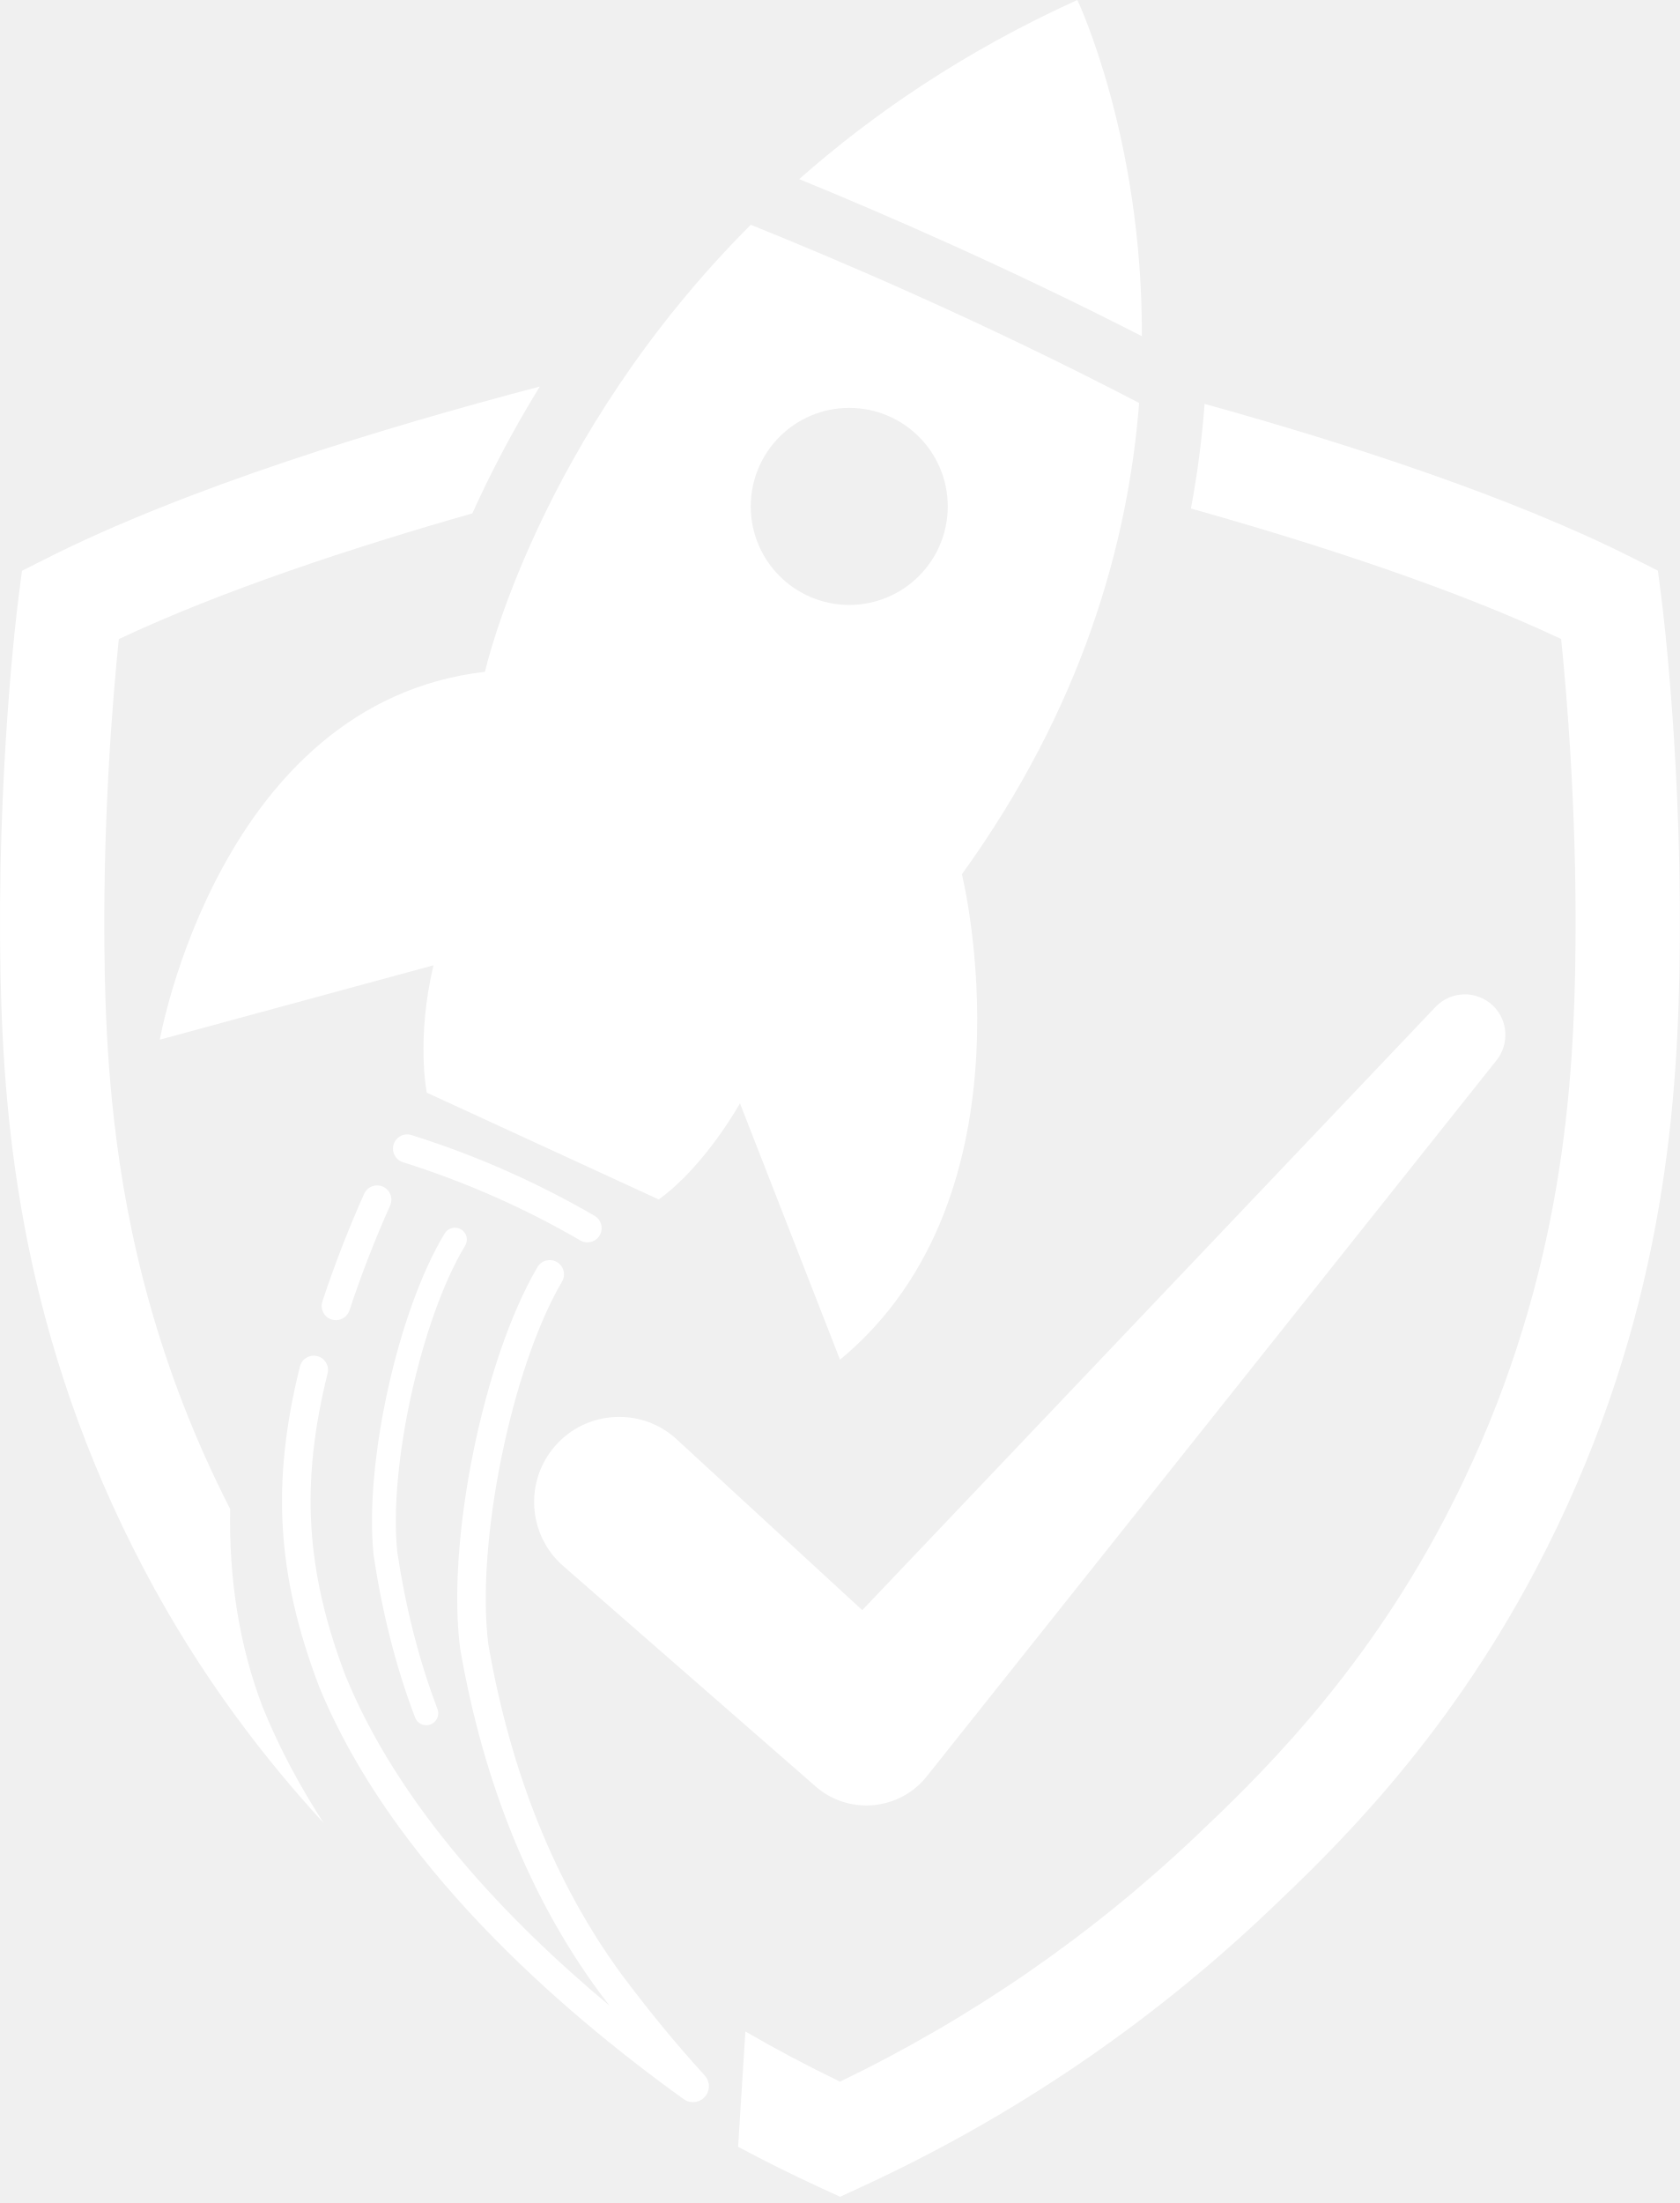
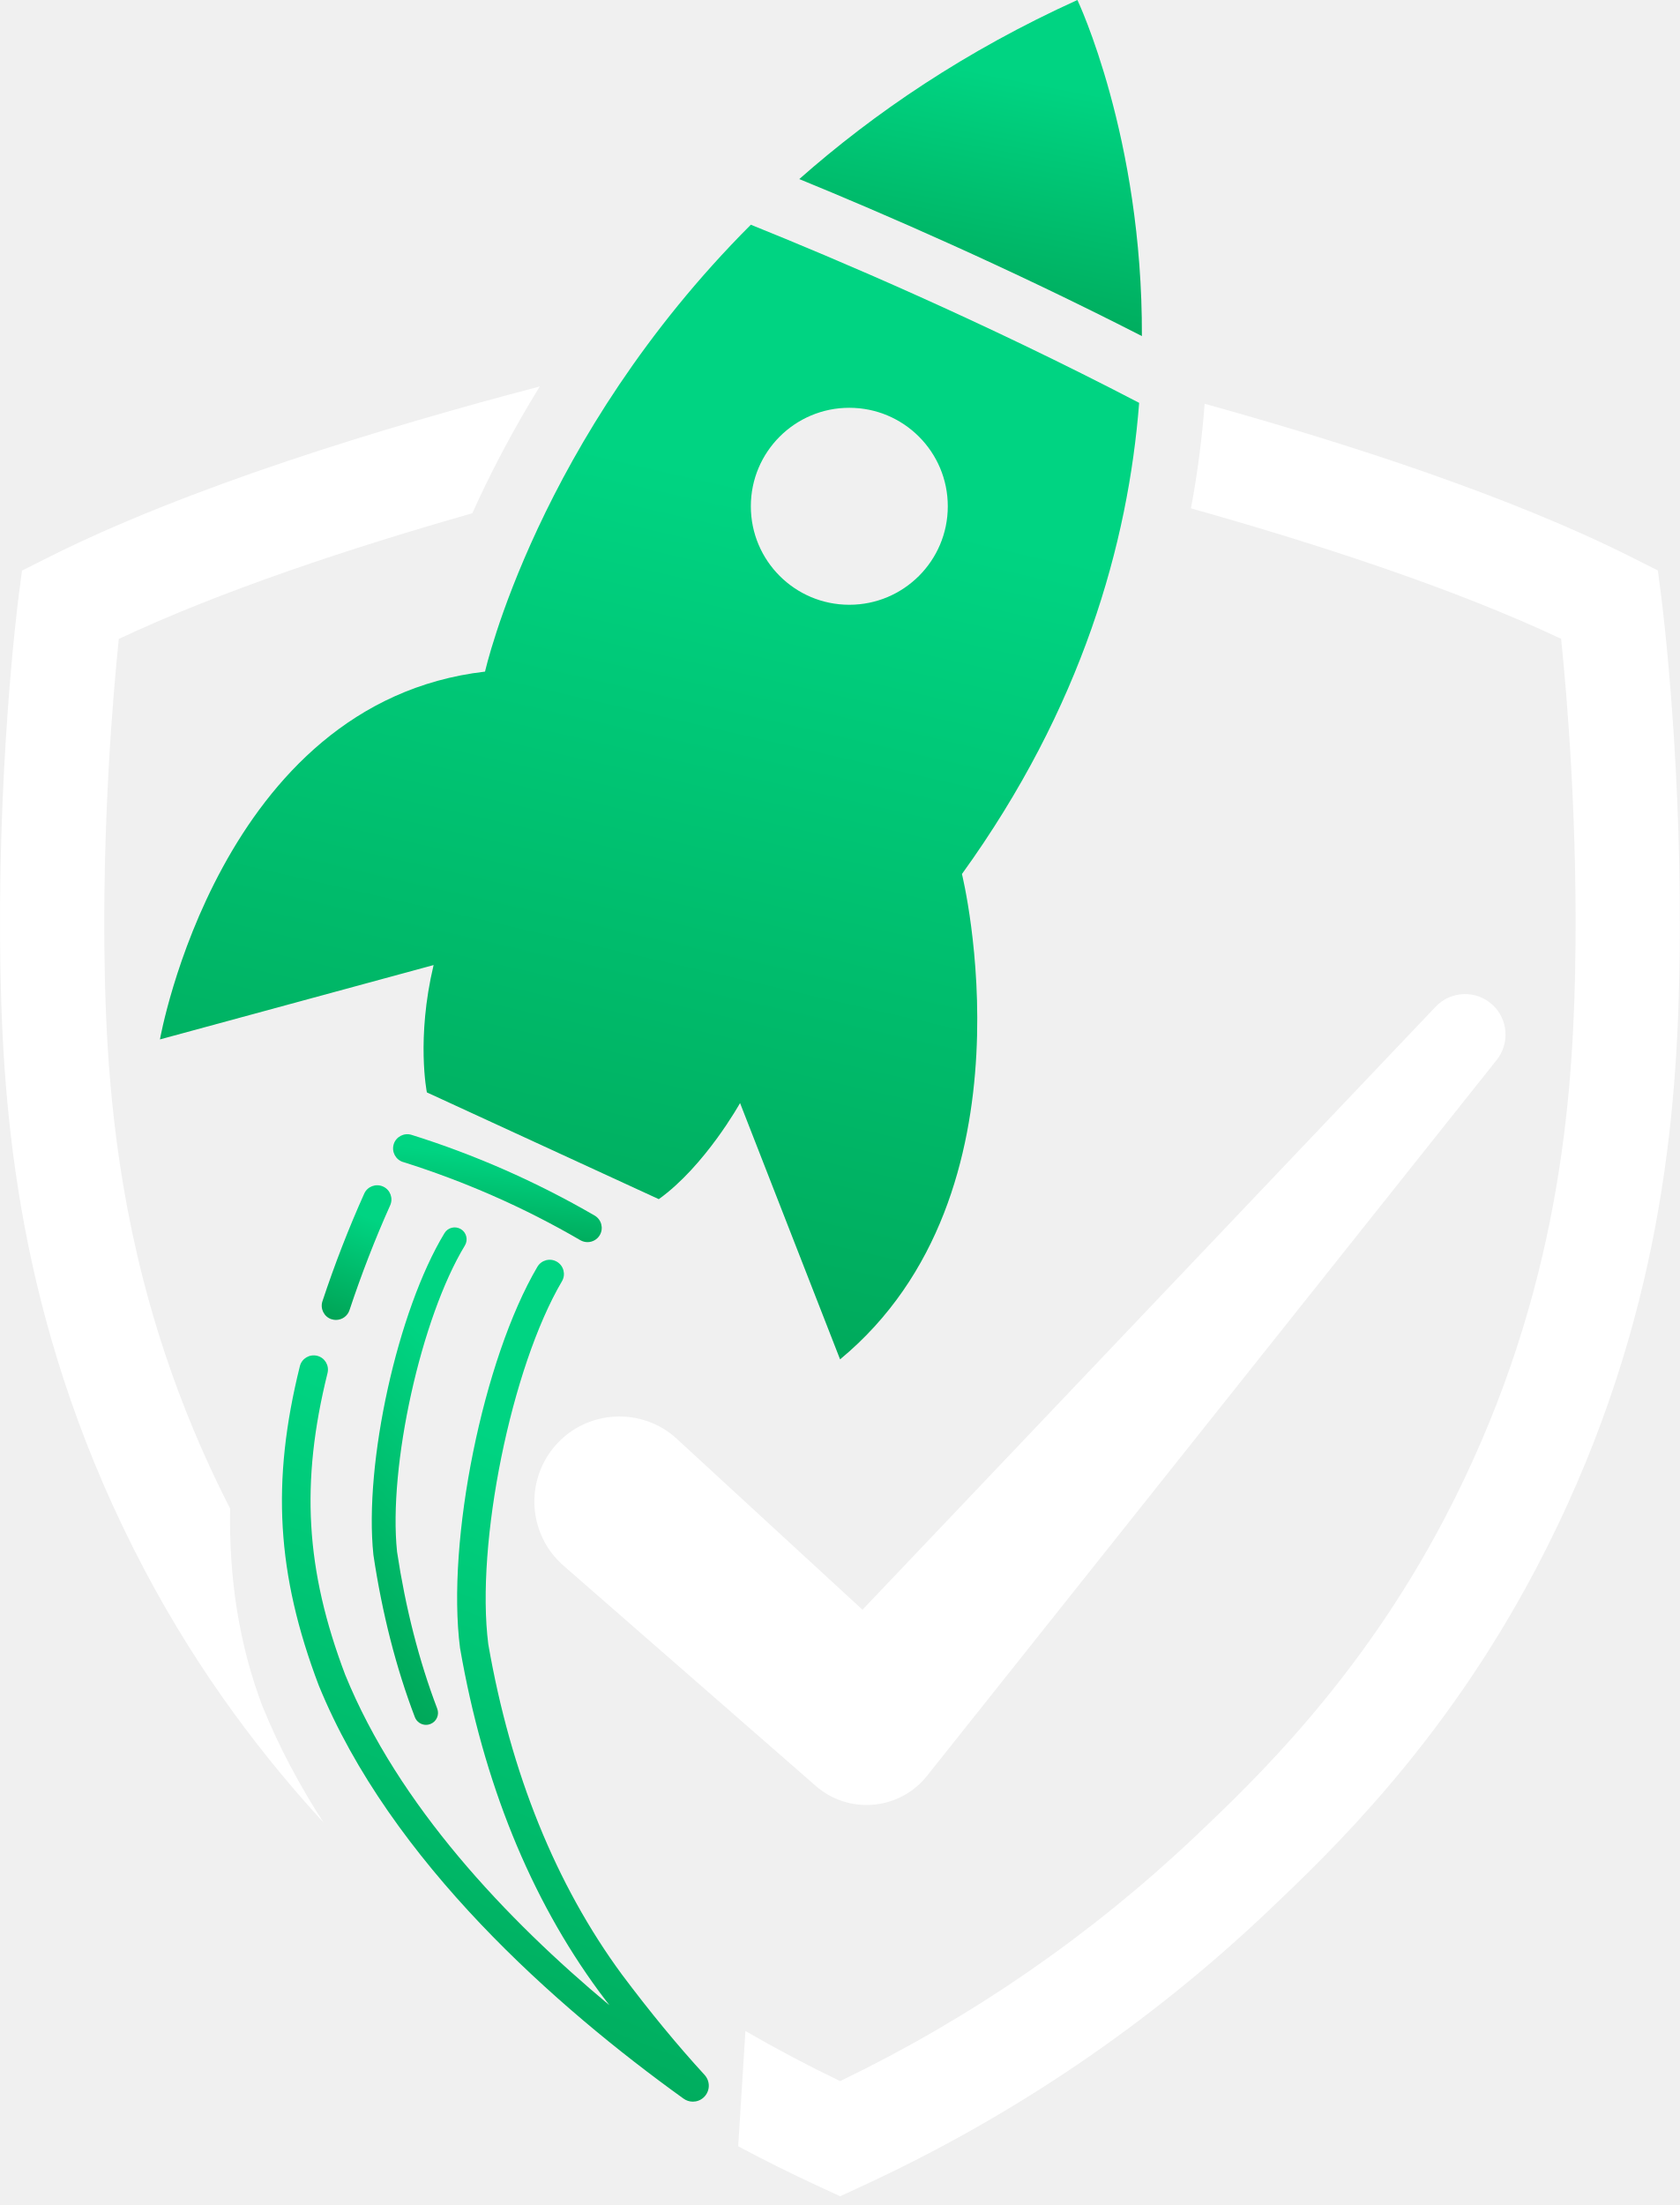
- <svg xmlns="http://www.w3.org/2000/svg" width="45" height="59" viewBox="0 0 45 59" fill="none">
-   <g id="Group 1000011421">
-     <g id="Group">
-       <g id="Group_2">
-         <path id="Vector" d="M10.795 31.126C11.608 31.381 12.416 31.686 13.197 32.028C13.999 32.379 14.789 32.781 15.545 33.221C15.606 33.256 15.672 33.273 15.736 33.273C15.867 33.273 15.996 33.204 16.066 33.083C16.172 32.902 16.11 32.668 15.927 32.561C15.146 32.107 14.329 31.693 13.502 31.329C12.696 30.975 11.862 30.662 11.023 30.399C10.821 30.336 10.607 30.448 10.545 30.648C10.482 30.85 10.594 31.064 10.794 31.126H10.795Z" fill="white" />
-         <path id="Vector_2" d="M8.878 35.336C8.917 35.349 8.959 35.356 8.998 35.356C9.159 35.356 9.307 35.255 9.361 35.094C9.68 34.133 10.046 33.188 10.451 32.285C10.537 32.092 10.451 31.866 10.259 31.781C10.066 31.695 9.84 31.781 9.755 31.973C9.339 32.899 8.963 33.869 8.636 34.855C8.571 35.055 8.679 35.272 8.879 35.337L8.878 35.336Z" fill="white" />
-         <path id="Vector_3" d="M18.875 55.579C18.149 54.788 17.425 53.91 16.664 52.895C14.89 50.483 13.685 47.505 13.083 44.046C12.739 41.356 13.697 36.632 15.057 34.322C15.164 34.14 15.102 33.907 14.921 33.8C14.739 33.693 14.505 33.754 14.398 33.935C12.944 36.409 11.955 41.279 12.327 44.153L12.33 44.17C12.953 47.749 14.204 50.837 16.051 53.35C16.145 53.474 16.236 53.596 16.328 53.715C13.561 51.407 10.672 48.356 9.25 44.865C8.185 42.057 8.047 39.715 8.776 36.782C8.827 36.577 8.703 36.369 8.498 36.319C8.293 36.268 8.086 36.392 8.035 36.597C7.265 39.695 7.412 42.169 8.539 45.145C10.464 49.868 14.918 53.775 18.311 56.216C18.386 56.271 18.474 56.299 18.563 56.299C18.667 56.299 18.769 56.262 18.85 56.189C18.936 56.111 18.988 55.999 18.991 55.883C18.994 55.772 18.951 55.662 18.875 55.579Z" fill="white" />
-         <path id="Vector_4" d="M12.352 32.926C12.201 32.834 12.004 32.881 11.912 33.034C10.658 35.1 9.751 39.202 10.009 41.652C10.243 43.214 10.615 44.676 11.12 45.999C11.168 46.127 11.291 46.205 11.419 46.205C11.457 46.205 11.495 46.199 11.534 46.184C11.699 46.121 11.783 45.936 11.719 45.77C11.231 44.489 10.869 43.072 10.643 41.57C10.403 39.286 11.285 35.3 12.459 33.364C12.551 33.213 12.504 33.016 12.351 32.924L12.352 32.926Z" fill="white" />
-       </g>
-       <g id="Group_3">
-         <path id="Vector_5" d="M30.517 10.793C26.333 8.613 22.401 6.941 20.112 6.02C14.39 11.746 12.991 17.992 12.991 17.992C5.872 18.818 4.281 27.844 4.281 27.844L11.613 25.852C11.142 27.827 11.433 29.263 11.433 29.263L17.646 32.123C18.887 31.234 19.823 29.549 19.823 29.549L22.503 36.415C27.885 31.965 25.768 23.414 25.768 23.414C28.984 18.959 30.223 14.554 30.516 10.79L30.517 10.793ZM22.75 16.201C21.293 16.201 20.112 15.02 20.112 13.563C20.112 12.105 21.293 10.924 22.75 10.924C24.208 10.924 25.389 12.105 25.389 13.563C25.389 15.02 24.208 16.201 22.75 16.201Z" fill="white" />
-         <path id="Vector_6" d="M30.589 9.003C27.002 7.168 23.65 5.714 21.41 4.797C23.413 3.028 25.867 1.358 28.861 0C28.861 0 30.609 3.67 30.589 9.005V9.003Z" fill="white" />
-       </g>
-       <path id="Vector_7" d="M18.127 38.547L24.641 44.542L21.569 44.733L38.455 26.968C38.869 26.533 39.557 26.516 39.991 26.93C40.402 27.32 40.437 27.958 40.092 28.394L24.829 47.572C24.117 48.467 22.814 48.615 21.92 47.903C21.881 47.877 21.797 47.795 21.757 47.763L15.088 41.94C14.141 41.114 14.043 39.675 14.87 38.726C15.709 37.762 17.189 37.681 18.128 38.547H18.127Z" fill="white" />
-       <g id="Group_4">
-         <path id="Vector_8" d="M0.589 15.283L0.494 16.017C0.47 16.205 -0.097 20.689 0.015 26.13C0.1 30.293 0.615 35.861 3.854 42.02C5.395 44.95 7.16 47.179 8.668 48.821C8.035 47.842 7.484 46.817 7.048 45.748L7.03 45.703C6.42 44.094 6.132 42.341 6.165 40.413C4.23 36.628 3.405 33.073 3.055 29.993C2.908 28.707 2.842 27.503 2.815 26.398C2.812 26.29 2.809 26.18 2.807 26.073C2.726 22.104 3.03 18.592 3.183 17.116C5.922 15.825 9.413 14.673 12.654 13.749C13.111 12.736 13.703 11.581 14.461 10.352C10.237 11.462 5.007 13.058 1.252 14.953L0.59 15.286L0.589 15.283Z" fill="white" />
-         <path id="Vector_9" d="M44.508 16.018L44.413 15.283L43.752 14.95C40.494 13.306 36.128 11.888 32.27 10.817C32.203 11.707 32.086 12.645 31.904 13.619C35.266 14.563 38.955 15.763 41.821 17.113C41.973 18.591 42.277 22.103 42.195 26.071C42.115 29.928 41.643 35.077 38.676 40.719C36.412 45.022 33.577 47.714 32.054 49.161C29.233 51.838 26.023 54.053 22.503 55.75C21.639 55.333 20.794 54.886 19.968 54.407L19.773 57.495C20.476 57.871 21.191 58.227 21.92 58.563L22.505 58.833L23.09 58.563C27.117 56.707 30.779 54.224 33.977 51.188C35.618 49.632 38.67 46.732 41.148 42.022C44.389 35.864 44.902 30.296 44.988 26.132C45.099 20.691 44.532 16.209 44.508 16.02V16.018Z" fill="white" />
-       </g>
-     </g>
-   </g>
+ <svg xmlns="http://www.w3.org/2000/svg" width="64" height="84" viewBox="0 0 64 84" fill="none">
+   <path d="M15.358 44.267C16.514 44.63 17.663 45.062 18.773 45.549C19.914 46.048 21.037 46.62 22.112 47.246C22.199 47.296 22.293 47.319 22.384 47.319C22.571 47.319 22.753 47.222 22.853 47.05C23.003 46.792 22.916 46.459 22.656 46.307C21.545 45.662 20.383 45.073 19.208 44.556C18.06 44.052 16.874 43.606 15.681 43.233C15.395 43.144 15.09 43.302 15.001 43.587C14.912 43.874 15.071 44.178 15.355 44.267H15.358Z" fill="url(#paint0_linear_4867_11397)" />
+   <path d="M12.628 50.255C12.685 50.275 12.743 50.283 12.8 50.283C13.028 50.283 13.239 50.14 13.315 49.912C13.769 48.545 14.29 47.2 14.866 45.916C14.988 45.643 14.866 45.321 14.592 45.2C14.319 45.078 13.997 45.2 13.876 45.473C13.284 46.79 12.75 48.169 12.285 49.571C12.192 49.855 12.346 50.164 12.63 50.257L12.628 50.255Z" fill="url(#paint1_linear_4867_11397)" />
+   <path d="M26.84 79.039C25.808 77.914 24.779 76.665 23.697 75.222C21.174 71.791 19.46 67.557 18.604 62.638C18.115 58.812 19.477 52.094 21.411 48.809C21.563 48.551 21.476 48.218 21.218 48.066C20.959 47.914 20.627 48.001 20.474 48.26C18.406 51.777 17 58.703 17.528 62.79L17.533 62.814C18.419 67.904 20.198 72.295 22.825 75.869C22.958 76.045 23.088 76.219 23.218 76.389C19.284 73.106 15.175 68.767 13.153 63.803C11.638 59.809 11.443 56.479 12.479 52.307C12.551 52.016 12.375 51.721 12.084 51.649C11.793 51.577 11.497 51.753 11.425 52.044C10.33 56.45 10.539 59.968 12.142 64.2C14.88 70.918 21.213 76.473 26.039 79.945C26.145 80.023 26.271 80.063 26.397 80.063C26.545 80.063 26.69 80.01 26.805 79.906C26.927 79.795 27.001 79.637 27.005 79.472C27.01 79.313 26.949 79.157 26.84 79.039Z" fill="url(#paint2_linear_4867_11397)" />
+   <path d="M17.56 46.824C17.345 46.694 17.064 46.761 16.934 46.978C15.15 49.916 13.86 55.749 14.227 59.234C14.559 61.455 15.089 63.534 15.806 65.415C15.876 65.598 16.05 65.709 16.232 65.709C16.286 65.709 16.341 65.7 16.395 65.678C16.63 65.589 16.749 65.326 16.658 65.09C15.965 63.269 15.45 61.253 15.128 59.117C14.787 55.869 16.041 50.2 17.712 47.448C17.842 47.233 17.775 46.952 17.557 46.822L17.56 46.824Z" fill="url(#paint3_linear_4867_11397)" />
+   <path d="M43.404 15.348C37.454 12.248 31.861 9.871 28.607 8.561C20.47 16.704 18.48 25.585 18.48 25.585C8.355 26.761 6.094 39.597 6.094 39.597L16.52 36.764C15.851 39.573 16.264 41.615 16.264 41.615L25.1 45.682C26.864 44.418 28.196 42.021 28.196 42.021L32.007 51.785C39.661 45.456 36.65 33.296 36.65 33.296C41.223 26.961 42.985 20.697 43.402 15.344L43.404 15.348ZM32.359 23.039C30.286 23.039 28.607 21.36 28.607 19.287C28.607 17.214 30.286 15.535 32.359 15.535C34.431 15.535 36.111 17.214 36.111 19.287C36.111 21.36 34.431 23.039 32.359 23.039Z" fill="url(#paint4_linear_4867_11397)" />
+   <path d="M43.506 12.803C38.405 10.194 33.638 8.126 30.453 6.822C33.301 4.306 36.791 1.931 41.049 0C41.049 0 43.535 5.219 43.506 12.806V12.803Z" fill="url(#paint5_linear_4867_11397)" />
+   <path d="M25.79 54.816L35.054 63.342L30.684 63.613L54.699 38.35C55.288 37.731 56.265 37.707 56.882 38.295C57.467 38.849 57.517 39.758 57.026 40.377L35.321 67.65C34.308 68.923 32.455 69.134 31.184 68.121C31.128 68.085 31.008 67.967 30.952 67.922L21.468 59.642C20.121 58.466 19.982 56.42 21.157 55.07C22.35 53.7 24.456 53.584 25.792 54.816H25.79Z" fill="white" />
+   <path d="M0.838 21.733L0.703 22.778C0.668 23.045 -0.138 29.422 0.021 37.158C0.142 43.079 0.874 50.998 5.48 59.756C7.673 63.923 10.182 67.093 12.326 69.429C11.427 68.036 10.643 66.578 10.024 65.057L9.997 64.994C9.131 62.707 8.72 60.212 8.768 57.471C6.015 52.089 4.842 47.033 4.344 42.653C4.136 40.824 4.042 39.112 4.003 37.541C3.999 37.387 3.994 37.23 3.992 37.078C3.877 31.434 4.309 26.439 4.527 24.34C8.422 22.504 13.387 20.866 17.995 19.552C18.645 18.111 19.488 16.468 20.565 14.722C14.558 16.299 7.121 18.569 1.78 21.264L0.84 21.737L0.838 21.733Z" fill="white" />
+   <path d="M63.3 22.777L63.165 21.733L62.225 21.259C57.593 18.921 51.383 16.905 45.897 15.382C45.802 16.646 45.634 17.98 45.376 19.366C50.158 20.709 55.403 22.415 59.478 24.335C59.696 26.436 60.128 31.431 60.011 37.074C59.898 42.559 59.226 49.881 55.007 57.905C51.787 64.025 47.755 67.853 45.589 69.911C41.578 73.717 37.013 76.868 32.008 79.281C30.778 78.688 29.576 78.052 28.401 77.372L28.125 81.763C29.124 82.297 30.141 82.803 31.178 83.281L32.01 83.666L32.842 83.281C38.569 80.641 43.777 77.111 48.324 72.794C50.657 70.58 54.998 66.456 58.522 59.758C63.131 51 63.861 43.083 63.982 37.16C64.141 29.424 63.335 23.049 63.3 22.78V22.777Z" fill="white" />
+   <defs>
+     <linearGradient id="paint0_linear_4867_11397" x1="19.524" y1="47.737" x2="19.893" y2="44.151" gradientUnits="userSpaceOnUse">
+       <stop stop-color="#00A355" />
+       <stop offset="1" stop-color="#00D482" />
+     </linearGradient>
+     <linearGradient id="paint1_linear_4867_11397" x1="13.777" y1="50.804" x2="15.289" y2="46.862" gradientUnits="userSpaceOnUse">
+       <stop stop-color="#00A355" />
+       <stop offset="1" stop-color="#00D482" />
+     </linearGradient>
+     <linearGradient id="paint2_linear_4867_11397" x1="20.046" y1="83.319" x2="29.642" y2="58.81" gradientUnits="userSpaceOnUse">
+       <stop stop-color="#00A355" />
+       <stop offset="1" stop-color="#00D482" />
+     </linearGradient>
+     <linearGradient id="paint3_linear_4867_11397" x1="16.231" y1="67.633" x2="24.576" y2="59.618" gradientUnits="userSpaceOnUse">
+       <stop stop-color="#00A355" />
+       <stop offset="1" stop-color="#00D482" />
+     </linearGradient>
+     <linearGradient id="paint4_linear_4867_11397" x1="27.438" y1="56.174" x2="35.76" y2="19.992" gradientUnits="userSpaceOnUse">
+       <stop stop-color="#00A355" />
+       <stop offset="1" stop-color="#00D482" />
+     </linearGradient>
+     <linearGradient id="paint5_linear_4867_11397" x1="37.921" y1="14.106" x2="40.038" y2="3.232" gradientUnits="userSpaceOnUse">
+       <stop stop-color="#00A355" />
+       <stop offset="1" stop-color="#00D482" />
+     </linearGradient>
+   </defs>
</svg>
